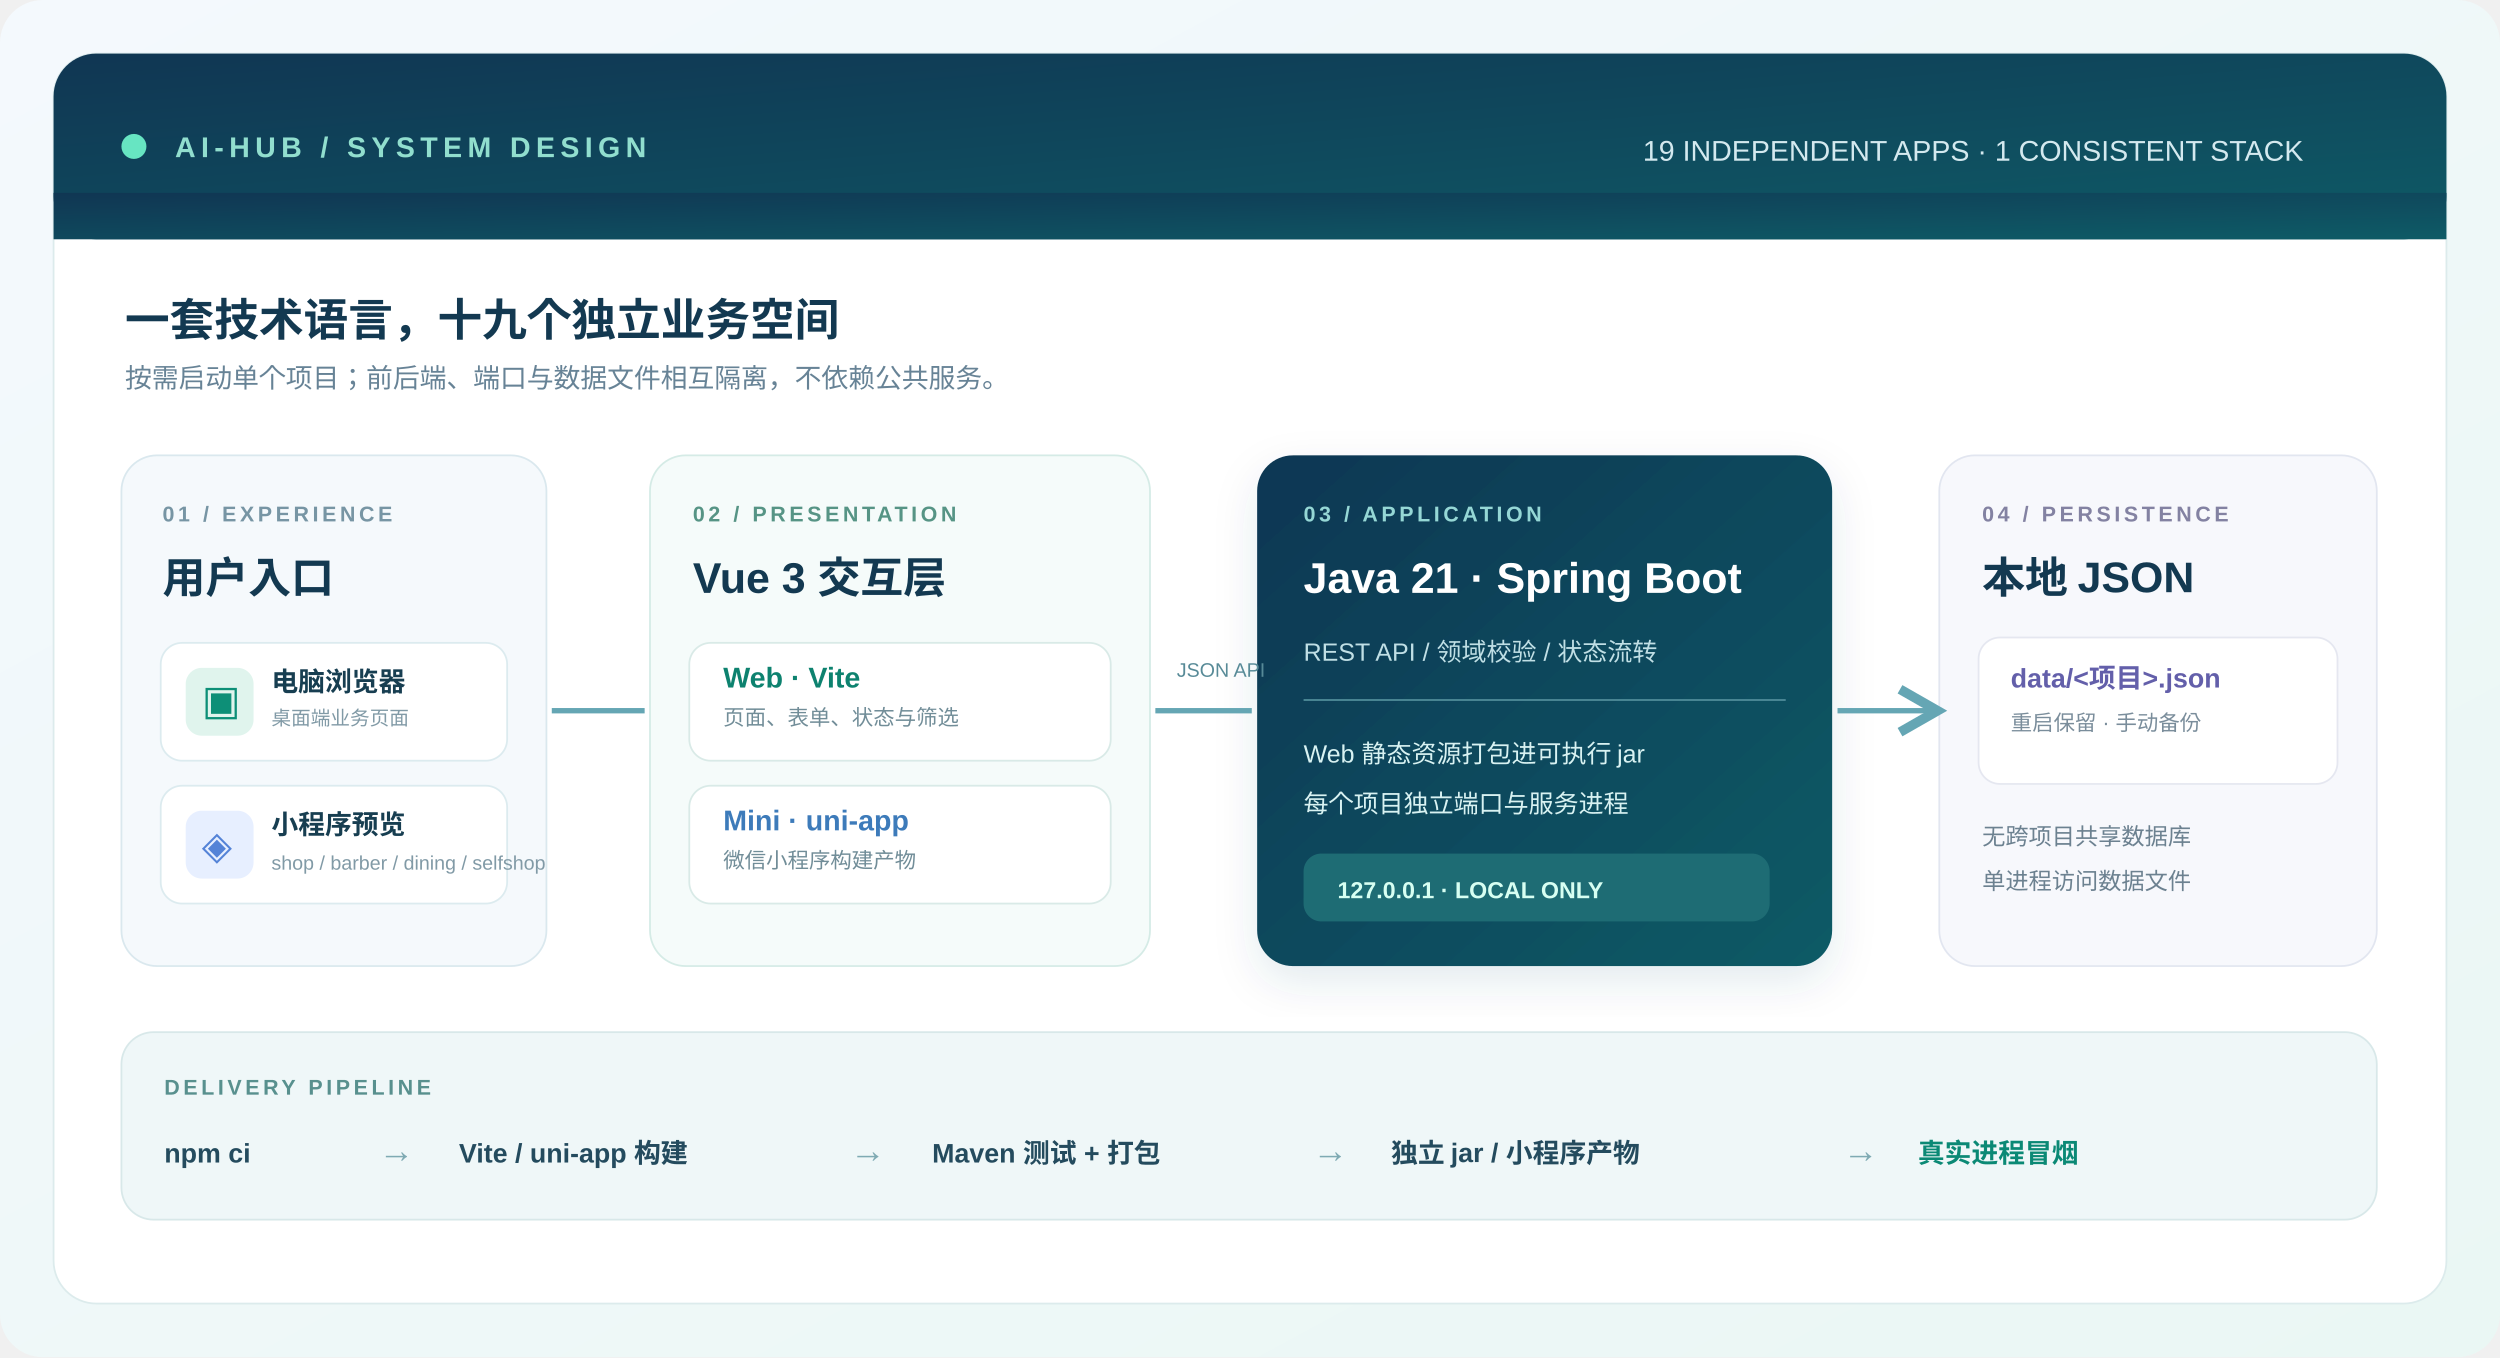
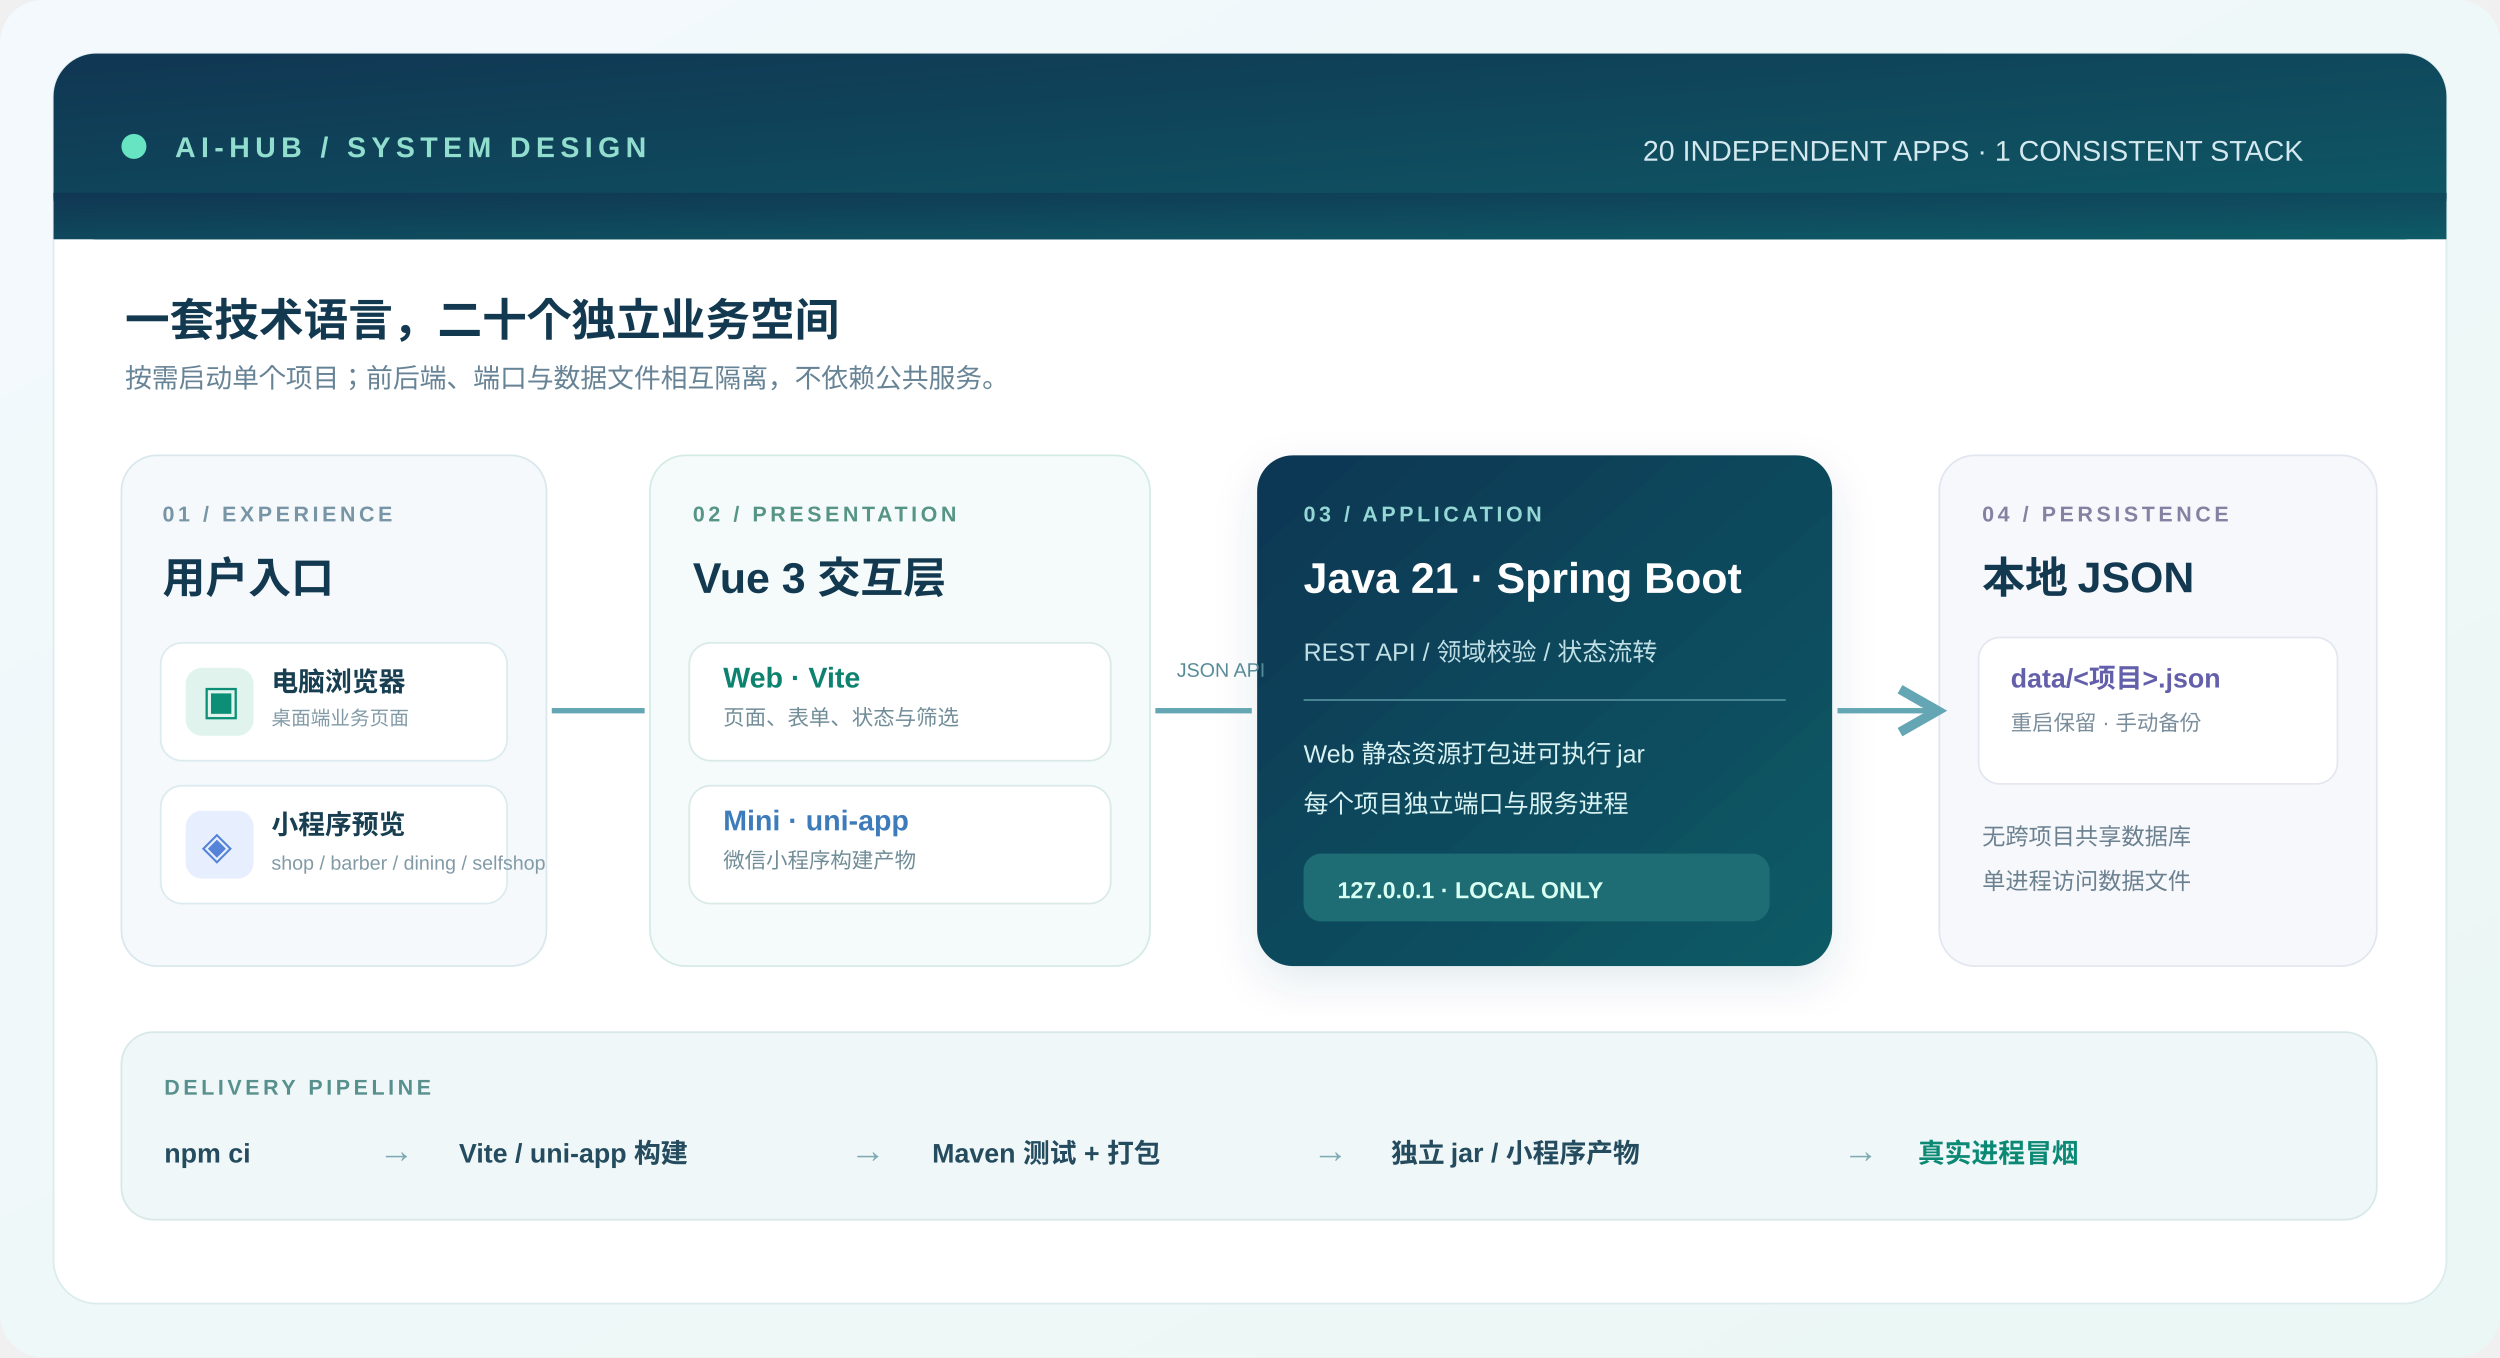
<svg xmlns="http://www.w3.org/2000/svg" width="1400" height="760" viewBox="0 0 1400 760" role="img" aria-labelledby="title desc">
  <defs>
    <linearGradient id="bg" x2="1" y2="1">
      <stop stop-color="#f4f9fd" />
      <stop offset="1" stop-color="#eaf7f4" />
    </linearGradient>
    <linearGradient id="dark" x2="1" y2="1">
      <stop stop-color="#103653" />
      <stop offset="1" stop-color="#0e5b66" />
    </linearGradient>
    <linearGradient id="teal" x2="1" y2="1">
      <stop stop-color="#0c927e" />
      <stop offset="1" stop-color="#1ab8a0" />
    </linearGradient>
    <filter id="shadow">
      <feDropShadow dx="0" dy="9" stdDeviation="12" flood-color="#1d4d65" flood-opacity=".11" />
    </filter>
    <marker id="arrow" markerWidth="10" markerHeight="10" refX="7" refY="5" orient="auto">
      <path d="M1 1l7 4-7 4" fill="none" stroke="#65a6b4" stroke-width="1.8" />
    </marker>
  </defs>
  <rect width="1400" height="760" rx="24" fill="url(#bg)" />
  <rect x="30" y="30" width="1340" height="700" rx="24" fill="#fff" stroke="#dcebec" />
  <rect x="30" y="30" width="1340" height="104" rx="24" fill="url(#dark)" />
  <rect x="30" y="108" width="1340" height="26" fill="url(#dark)" />
  <circle cx="75" cy="82" r="7" fill="#67e5c2" />
  <text x="98" y="88" font-family="Arial,sans-serif" font-size="16" letter-spacing="3" fill="#91dece" font-weight="700">AI-HUB / SYSTEM DESIGN</text>
-   <text x="920" y="90" font-family="Arial,sans-serif" font-size="16" fill="#d4e9ef">19 INDEPENDENT APPS  ·  1 CONSISTENT STACK</text>
+   <text x="920" y="90" font-family="Arial,sans-serif" font-size="16" fill="#d4e9ef">20 INDEPENDENT APPS  ·  1 CONSISTENT STACK</text>
  <g font-family="Arial,'Microsoft YaHei',sans-serif">
-     <text x="70" y="188" font-size="25" fill="#133951" font-weight="700">一套技术语言，十九个独立业务空间</text>
+     <text x="70" y="188" font-size="25" fill="#133951" font-weight="700">一套技术语言，二十个独立业务空间</text>
    <text x="70" y="217" font-size="15" fill="#678396">按需启动单个项目；前后端、端口与数据文件相互隔离，不依赖公共服务。</text>
    <rect x="68" y="255" width="238" height="286" rx="20" fill="#f5f9fc" stroke="#dae8ee" />
    <text x="91" y="292" font-size="12" fill="#7795a4" font-weight="700" letter-spacing="2">01 / EXPERIENCE</text>
    <text x="91" y="332" font-size="24" fill="#133951" font-weight="700">用户入口</text>
    <rect x="90" y="360" width="194" height="66" rx="12" fill="#fff" stroke="#dcebef" />
    <rect x="104" y="374" width="38" height="38" rx="9" fill="#e0f4ed" />
    <text x="113" y="400" font-size="23" fill="#0d8f77">▣</text>
    <text x="152" y="387" font-size="15" fill="#173e51" font-weight="700">电脑浏览器</text>
    <text x="152" y="406" font-size="11" fill="#819aa6">桌面端业务页面</text>
    <rect x="90" y="440" width="194" height="66" rx="12" fill="#fff" stroke="#dcebef" />
    <rect x="104" y="454" width="38" height="38" rx="9" fill="#e7efff" />
    <text x="113" y="481" font-size="22" fill="#5483d7">◈</text>
    <text x="152" y="467" font-size="15" fill="#173e51" font-weight="700">小程序预览</text>
    <text x="152" y="487" font-size="11" fill="#819aa6">shop / barber / dining / selfshop</text>
    <rect x="364" y="255" width="280" height="286" rx="20" fill="#f5fbfa" stroke="#d5ebe6" />
    <text x="388" y="292" font-size="12" fill="#569485" font-weight="700" letter-spacing="2">02 / PRESENTATION</text>
    <text x="388" y="332" font-size="24" fill="#133951" font-weight="700">Vue 3 交互层</text>
    <rect x="386" y="360" width="236" height="66" rx="12" fill="#fff" stroke="#d9eae7" />
    <text x="405" y="385" font-size="16" fill="#0d826f" font-weight="700">Web · Vite</text>
    <text x="405" y="406" font-size="12" fill="#718d98">页面、表单、状态与筛选</text>
    <rect x="386" y="440" width="236" height="66" rx="12" fill="#fff" stroke="#d9eae7" />
    <text x="405" y="465" font-size="16" fill="#3d7bba" font-weight="700">Mini · uni-app</text>
    <text x="405" y="486" font-size="12" fill="#718d98">微信小程序构建产物</text>
    <rect x="704" y="255" width="322" height="286" rx="20" fill="url(#dark)" filter="url(#shadow)" />
    <text x="730" y="292" font-size="12" fill="#95d7d5" font-weight="700" letter-spacing="2">03 / APPLICATION</text>
    <text x="730" y="332" font-size="24" fill="#fff" font-weight="700">Java 21 · Spring Boot</text>
    <text x="730" y="370" font-size="14" fill="#c0dfe5">REST API  /  领域校验  /  状态流转</text>
    <path d="M730 392h270" stroke="#4f8b99" />
    <text x="730" y="427" font-size="14" fill="#d8f2f2">Web 静态资源打包进可执行 jar</text>
    <text x="730" y="455" font-size="14" fill="#d8f2f2">每个项目独立端口与服务进程</text>
    <rect x="730" y="478" width="261" height="38" rx="10" fill="#1e6c74" />
    <text x="749" y="503" font-size="13" fill="#d7fff2" font-weight="700">127.0.0.1 · LOCAL ONLY</text>
    <rect x="1086" y="255" width="245" height="286" rx="20" fill="#f7f8fc" stroke="#e2e6f0" />
    <text x="1110" y="292" font-size="12" fill="#8382a2" font-weight="700" letter-spacing="2">04 / PERSISTENCE</text>
    <text x="1110" y="332" font-size="24" fill="#133951" font-weight="700">本地 JSON</text>
    <rect x="1108" y="357" width="201" height="82" rx="12" fill="#fff" stroke="#e5e7f0" />
    <text x="1126" y="385" font-size="15" fill="#635faa" font-weight="700">data/&lt;项目&gt;.json</text>
    <text x="1126" y="409" font-size="12" fill="#7a8d9b">重启保留 · 手动备份</text>
    <text x="1110" y="473" font-size="13" fill="#6c8190">无跨项目共享数据库</text>
    <text x="1110" y="498" font-size="13" fill="#6c8190">单进程访问数据文件</text>
    <path d="M309 398h52M647 398h54M1029 398h53" fill="none" stroke="#65a6b4" stroke-width="3" marker-end="url(#arrow)" />
    <text x="659" y="379" font-size="11" fill="#578a97">JSON API</text>
    <rect x="68" y="578" width="1263" height="105" rx="18" fill="#eff7f8" stroke="#d8e8e9" />
    <text x="92" y="613" font-size="12" fill="#58908e" font-weight="700" letter-spacing="2">DELIVERY PIPELINE</text>
    <text x="92" y="651" font-size="15" fill="#244b5e" font-weight="700">npm ci</text>
    <text x="212" y="651" font-size="20" fill="#7faab3">→</text>
    <text x="257" y="651" font-size="15" fill="#244b5e" font-weight="700">Vite / uni-app 构建</text>
    <text x="476" y="651" font-size="20" fill="#7faab3">→</text>
    <text x="522" y="651" font-size="15" fill="#244b5e" font-weight="700">Maven 测试 + 打包</text>
    <text x="735" y="651" font-size="20" fill="#7faab3">→</text>
    <text x="779" y="651" font-size="15" fill="#244b5e" font-weight="700">独立 jar / 小程序产物</text>
    <text x="1032" y="651" font-size="20" fill="#7faab3">→</text>
    <text x="1074" y="651" font-size="15" fill="#0b8975" font-weight="700">真实进程冒烟</text>
  </g>
</svg>
